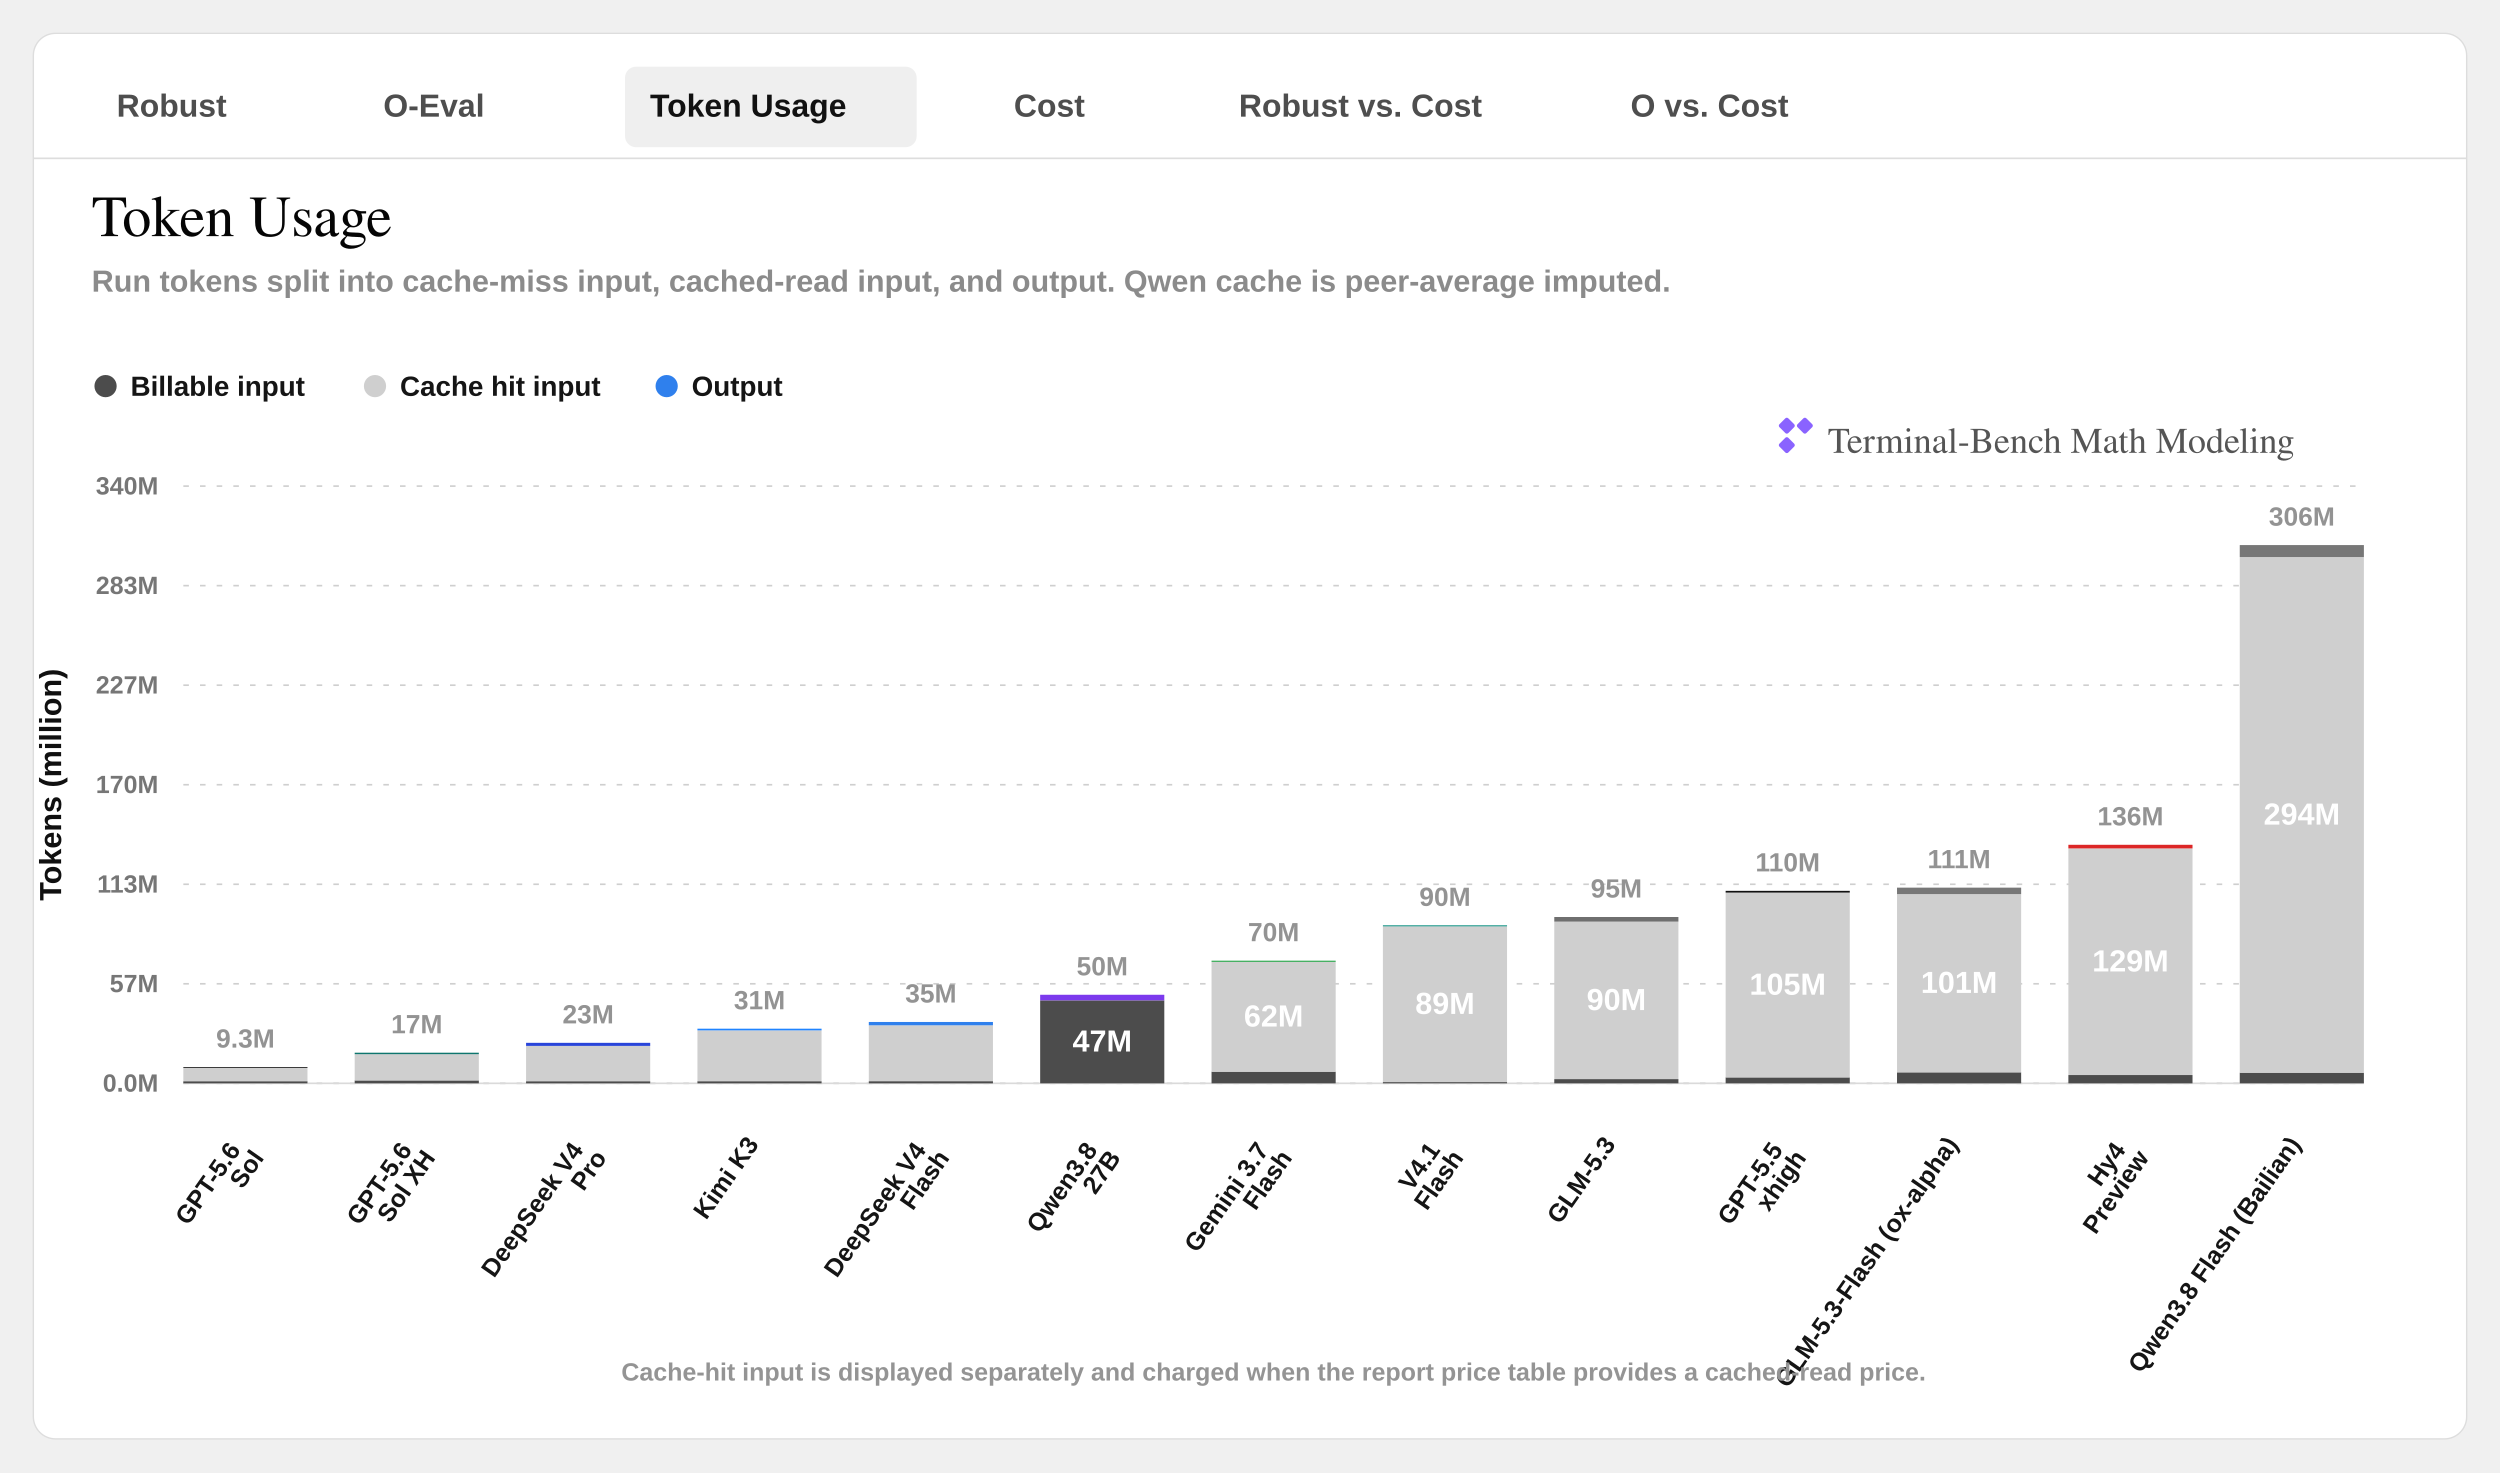
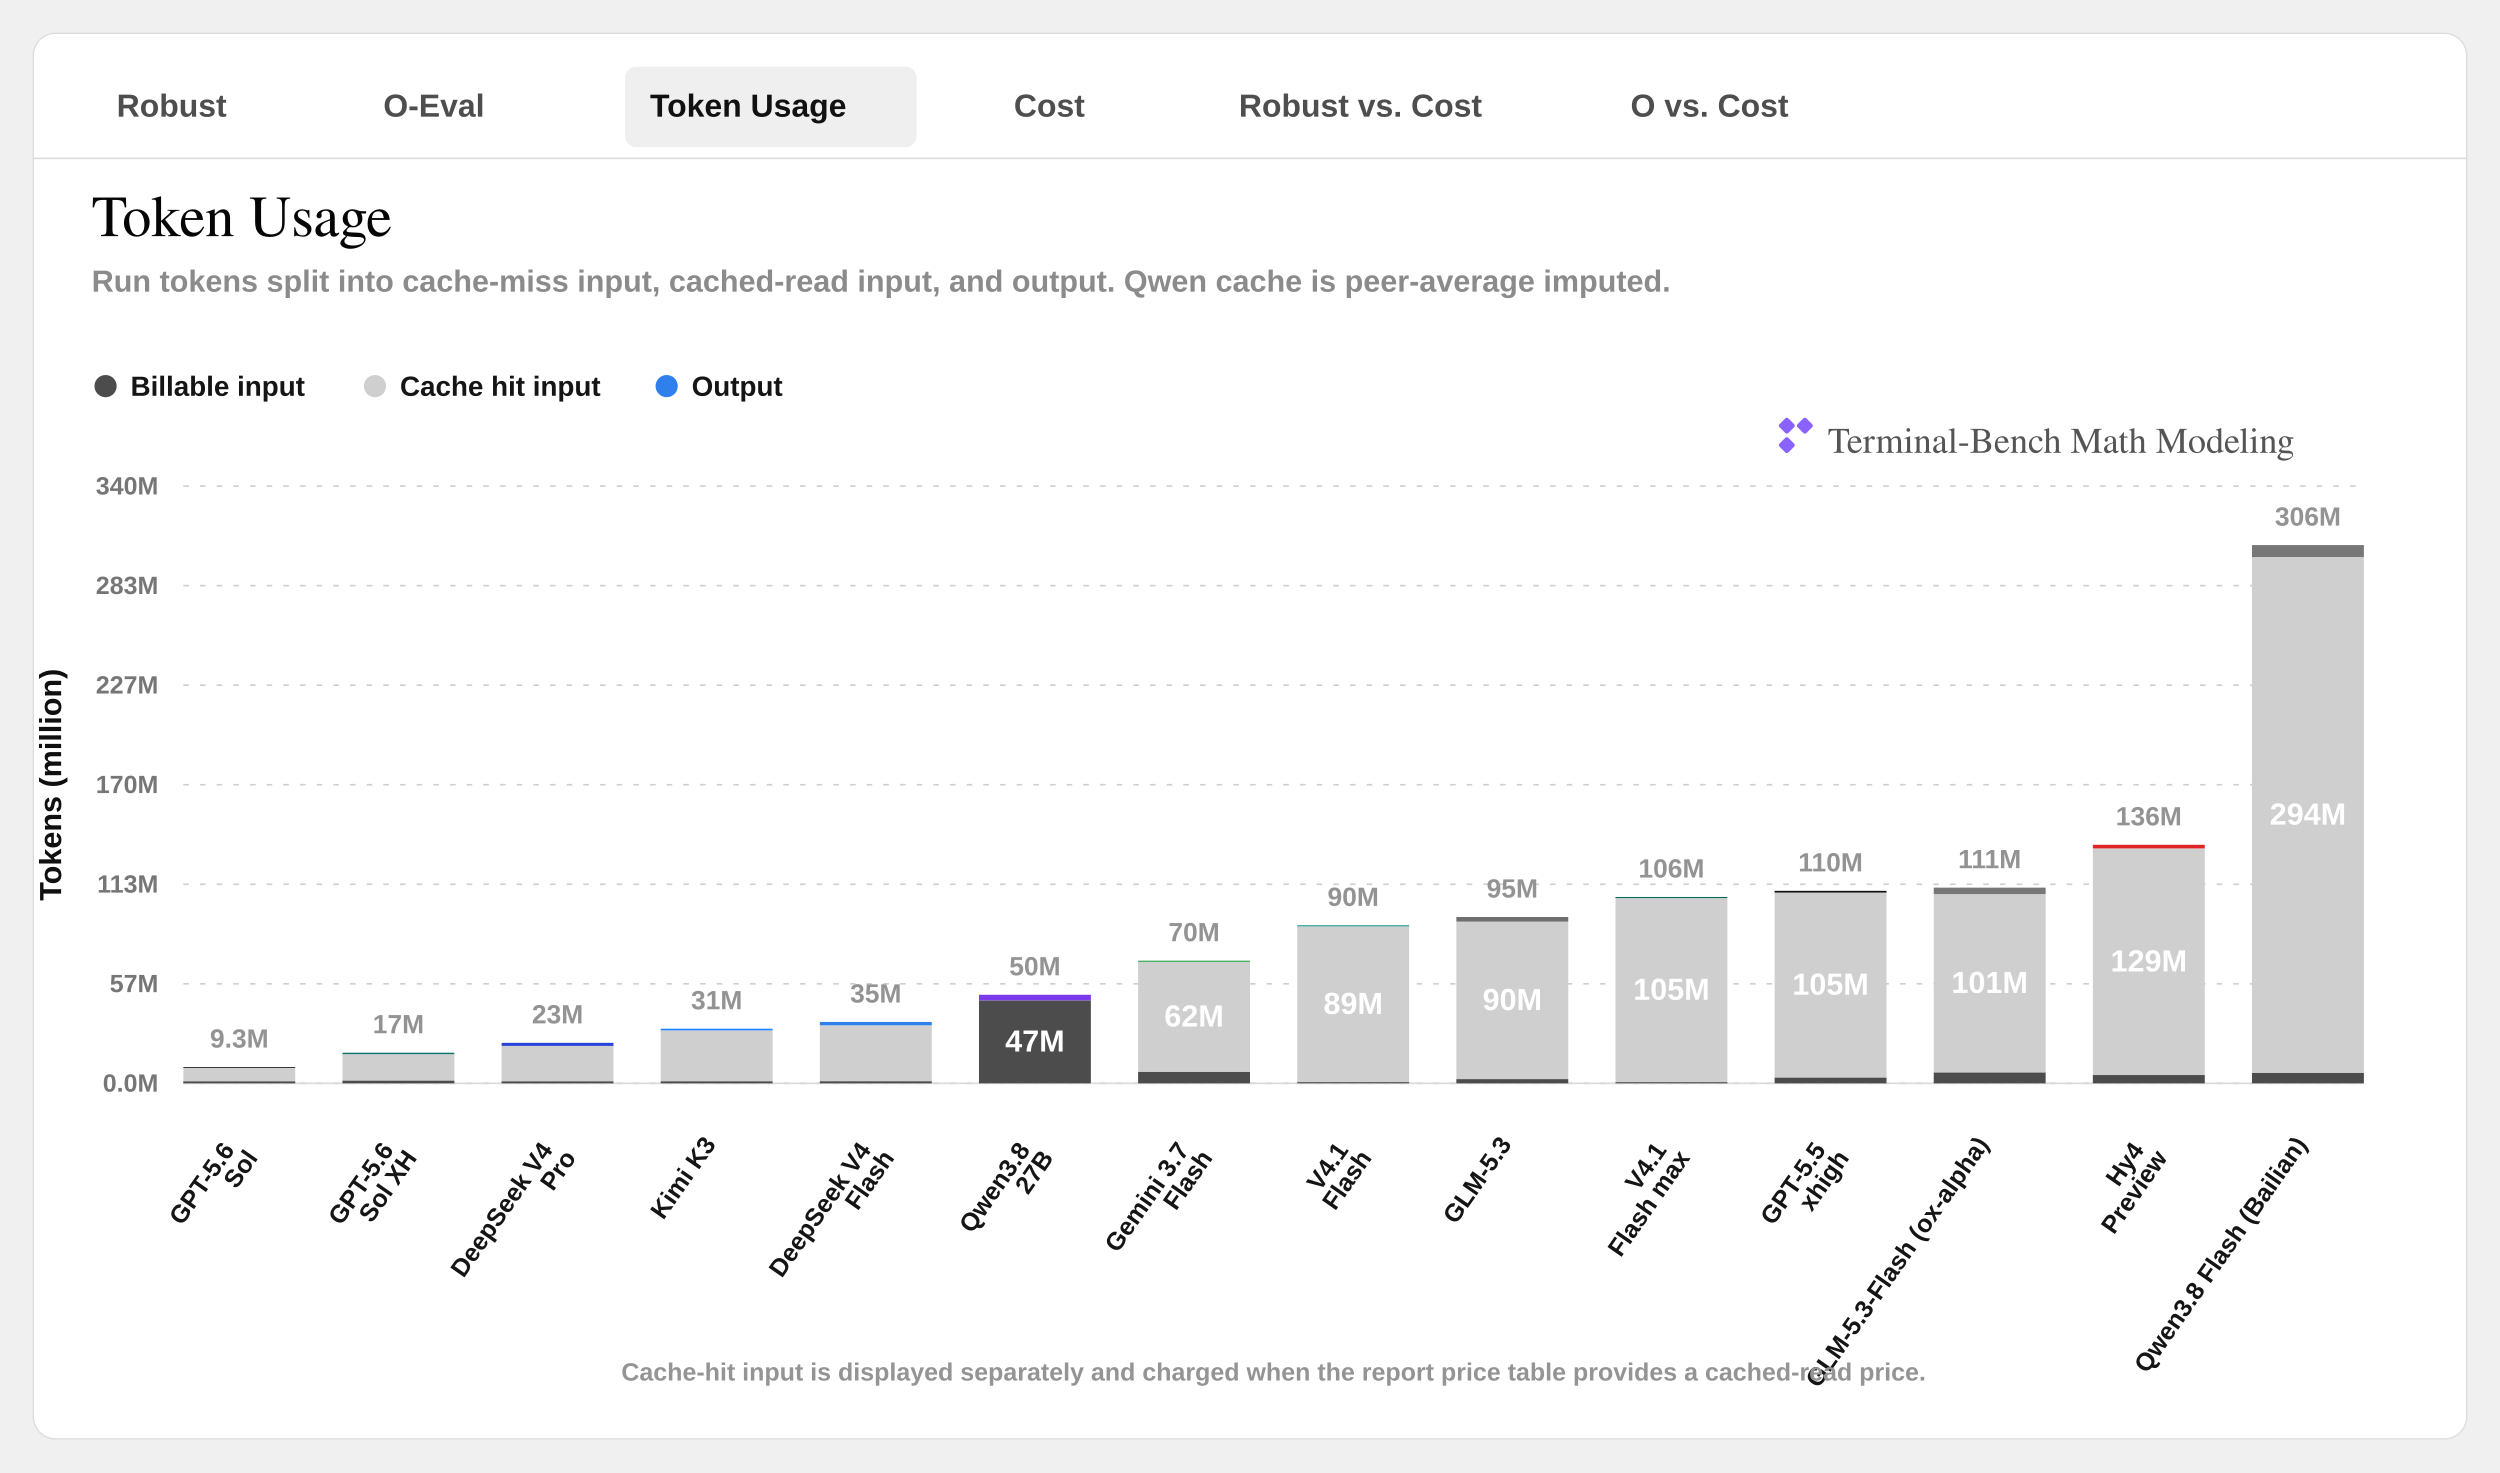
<svg xmlns="http://www.w3.org/2000/svg" width="1800" height="1060" viewBox="0 0 1800 1060" role="img">
  <style>
      .title { font-family: Georgia, Times, serif; font-size: 42px; fill: #050505; }
      .subtitle { font-family: Arial, Helvetica, sans-serif; font-size: 22px; fill: #8b8b8b; font-weight: 650; }
      .tab { font-family: Arial, Helvetica, sans-serif; font-size: 23px; fill: #4e4e4e; font-weight: 760; }
      .tab-active { fill: #111111; }
      .axis { font-family: Arial, Helvetica, sans-serif; font-size: 18px; fill: #767676; font-weight: 600; }
      .axis-title { font-family: Arial, Helvetica, sans-serif; font-size: 22px; fill: #101010; font-weight: 720; }
      .legend { font-family: Arial, Helvetica, sans-serif; font-size: 20px; fill: #151515; font-weight: 680; }
      .x-label { font-family: Arial, Helvetica, sans-serif; font-size: 18px; fill: #151515; font-weight: 650; }
      .bar-label { font-family: Arial, Helvetica, sans-serif; font-size: 22px; fill: #ffffff; font-weight: 800; }
      .top-label { font-family: Arial, Helvetica, sans-serif; font-size: 19px; fill: #939393; font-weight: 750; }
      .small-note { font-family: Arial, Helvetica, sans-serif; font-size: 18px; fill: #949494; font-weight: 650; }
      .point-label { font-family: Arial, Helvetica, sans-serif; font-size: 19px; fill: #4a4a4a; font-weight: 700; }
      .brand { font-family: Georgia, Times, serif; font-size: 26px; fill: #555555; }
    </style>
  <rect x="24.00" y="24.00" width="1752.00" height="1012.00" fill="#ffffff" stroke="#dddddd" rx="16.00" />
  <text x="84.00" y="84.00" text-anchor="start" class="tab">Robust</text>
  <text x="276.00" y="84.00" text-anchor="start" class="tab">O-Eval</text>
  <rect x="450.00" y="48.00" width="210.00" height="58.00" fill="#efefef" rx="8.00" />
  <text x="468.00" y="84.00" text-anchor="start" class="tab tab-active">Token Usage</text>
  <text x="730.00" y="84.00" text-anchor="start" class="tab">Cost</text>
  <text x="892.00" y="84.00" text-anchor="start" class="tab">Robust vs. Cost</text>
  <text x="1174.00" y="84.00" text-anchor="start" class="tab">O vs. Cost</text>
  <line x1="24.00" y1="114.00" x2="1776.00" y2="114.00" stroke="#dddddd" stroke-width="1.20" />
  <text x="66.00" y="170.00" text-anchor="start" class="title">Token Usage</text>
  <text x="66.00" y="210.00" text-anchor="start" class="subtitle">Run tokens split into cache-miss input, cached-read input, and output. Qwen cache is peer-average imputed.</text>
  <circle cx="76.00" cy="278.00" r="8.00" fill="#4c4c4c" />
  <text x="94.00" y="285.00" text-anchor="start" class="legend">Billable input</text>
  <circle cx="270.00" cy="278.00" r="8.00" fill="#cfcfcf" />
  <text x="288.00" y="285.00" text-anchor="start" class="legend">Cache hit input</text>
  <circle cx="480.00" cy="278.00" r="8.00" fill="#2f80ed" />
  <text x="498.00" y="285.00" text-anchor="start" class="legend">Output</text>
  <rect x="1282.00" y="302.00" width="9" height="9" rx="1.5" fill="#8a63ff" transform="rotate(-45 1286.50 306.50)" />
  <rect x="1295.00" y="302.00" width="9" height="9" rx="1.5" fill="#8a63ff" transform="rotate(-45 1299.50 306.50)" />
  <rect x="1282.00" y="316.00" width="9" height="9" rx="1.5" fill="#8a63ff" transform="rotate(-45 1286.50 320.50)" />
  <text x="1316.00" y="326.00" text-anchor="start" class="brand">Terminal-Bench Math Modeling</text>
  <line x1="132.00" y1="780.00" x2="1702.00" y2="780.00" stroke="#cfcfcf" stroke-width="1.20" stroke-dasharray="4 8" />
  <text x="114.00" y="786.00" text-anchor="end" class="axis">0.0M</text>
  <line x1="132.00" y1="708.33" x2="1702.00" y2="708.33" stroke="#cfcfcf" stroke-width="1.20" stroke-dasharray="4 8" />
  <text x="114.00" y="714.33" text-anchor="end" class="axis">57M</text>
  <line x1="132.00" y1="636.67" x2="1702.00" y2="636.67" stroke="#cfcfcf" stroke-width="1.20" stroke-dasharray="4 8" />
  <text x="114.00" y="642.67" text-anchor="end" class="axis">113M</text>
  <line x1="132.00" y1="565.00" x2="1702.00" y2="565.00" stroke="#cfcfcf" stroke-width="1.20" stroke-dasharray="4 8" />
  <text x="114.00" y="571.00" text-anchor="end" class="axis">170M</text>
  <line x1="132.00" y1="493.33" x2="1702.00" y2="493.33" stroke="#cfcfcf" stroke-width="1.20" stroke-dasharray="4 8" />
  <text x="114.00" y="499.33" text-anchor="end" class="axis">227M</text>
  <line x1="132.00" y1="421.67" x2="1702.00" y2="421.67" stroke="#cfcfcf" stroke-width="1.20" stroke-dasharray="4 8" />
  <text x="114.00" y="427.67" text-anchor="end" class="axis">283M</text>
  <line x1="132.00" y1="350.00" x2="1702.00" y2="350.00" stroke="#cfcfcf" stroke-width="1.20" stroke-dasharray="4 8" />
  <text x="114.00" y="356.00" text-anchor="end" class="axis">340M</text>
  <line x1="132.00" y1="780.00" x2="1702.00" y2="780.00" stroke="#dadada" stroke-width="1.20" />
  <text x="44.00" y="565.00" text-anchor="middle" class="axis-title" transform="rotate(-90 44.00 565.00)">Tokens (million)</text>
-   <rect x="132.00" y="778.47" width="89.38" height="1.53" fill="#4c4c4c" />
-   <rect x="132.00" y="768.90" width="89.38" height="9.57" fill="#cfcfcf" />
-   <rect x="132.00" y="768.27" width="89.38" height="0.63" fill="#202020" />
-   <text x="176.69" y="754.27" text-anchor="middle" class="top-label">9.3M</text>
-   <g transform="translate(176.69,824.00) rotate(-55)">
+   <rect x="132.00" y="778.47" width="80.57" height="1.53" fill="#4c4c4c" />
+   <rect x="132.00" y="768.90" width="80.57" height="9.57" fill="#cfcfcf" />
+   <rect x="132.00" y="768.27" width="80.57" height="0.63" fill="#202020" />
+   <text x="172.29" y="754.27" text-anchor="middle" class="top-label">9.3M</text>
+   <g transform="translate(172.29,824.00) rotate(-55)">
    <text class="x-label" text-anchor="end">
      <tspan x="0" dy="0">GPT-5.6</tspan>
      <tspan x="0" dy="17">Sol</tspan>
    </text>
  </g>
-   <rect x="255.38" y="777.89" width="89.38" height="2.11" fill="#4c4c4c" />
-   <rect x="255.38" y="759.01" width="89.38" height="18.88" fill="#cfcfcf" />
-   <rect x="255.38" y="757.95" width="89.38" height="1.06" fill="#0f766e" />
-   <text x="300.08" y="743.95" text-anchor="middle" class="top-label">17M</text>
-   <g transform="translate(300.08,824.00) rotate(-55)">
+   <rect x="246.57" y="777.89" width="80.57" height="2.11" fill="#4c4c4c" />
+   <rect x="246.57" y="759.01" width="80.57" height="18.88" fill="#cfcfcf" />
+   <rect x="246.57" y="757.95" width="80.57" height="1.06" fill="#0f766e" />
+   <text x="286.86" y="743.95" text-anchor="middle" class="top-label">17M</text>
+   <g transform="translate(286.86,824.00) rotate(-55)">
    <text class="x-label" text-anchor="end">
      <tspan x="0" dy="0">GPT-5.6</tspan>
      <tspan x="0" dy="17">Sol XH</tspan>
    </text>
  </g>
-   <rect x="378.77" y="778.47" width="89.38" height="1.53" fill="#4c4c4c" />
-   <rect x="378.77" y="753.05" width="89.38" height="25.42" fill="#cfcfcf" />
-   <rect x="378.77" y="750.84" width="89.38" height="2.21" fill="#2945d9" />
-   <text x="423.46" y="736.84" text-anchor="middle" class="top-label">23M</text>
-   <g transform="translate(423.46,824.00) rotate(-55)">
+   <rect x="361.14" y="778.47" width="80.57" height="1.53" fill="#4c4c4c" />
+   <rect x="361.14" y="753.05" width="80.57" height="25.42" fill="#cfcfcf" />
+   <rect x="361.14" y="750.84" width="80.57" height="2.21" fill="#2945d9" />
+   <text x="401.43" y="736.84" text-anchor="middle" class="top-label">23M</text>
+   <g transform="translate(401.43,824.00) rotate(-55)">
    <text class="x-label" text-anchor="end">
      <tspan x="0" dy="0">DeepSeek V4</tspan>
      <tspan x="0" dy="17">Pro</tspan>
    </text>
  </g>
-   <rect x="502.15" y="778.46" width="89.38" height="1.54" fill="#4c4c4c" />
-   <rect x="502.15" y="741.87" width="89.38" height="36.59" fill="#cfcfcf" />
-   <rect x="502.15" y="740.66" width="89.38" height="1.21" fill="#1f83ff" />
-   <text x="546.85" y="726.66" text-anchor="middle" class="top-label">31M</text>
-   <g transform="translate(546.85,824.00) rotate(-55)">
+   <rect x="475.71" y="778.46" width="80.57" height="1.54" fill="#4c4c4c" />
+   <rect x="475.71" y="741.87" width="80.57" height="36.59" fill="#cfcfcf" />
+   <rect x="475.71" y="740.66" width="80.57" height="1.21" fill="#1f83ff" />
+   <text x="516.00" y="726.66" text-anchor="middle" class="top-label">31M</text>
+   <g transform="translate(516.00,824.00) rotate(-55)">
    <text class="x-label" text-anchor="end">
      <tspan x="0" dy="0">Kimi K3</tspan>
    </text>
  </g>
-   <rect x="625.54" y="778.44" width="89.38" height="1.56" fill="#4c4c4c" />
-   <rect x="625.54" y="738.22" width="89.38" height="40.22" fill="#cfcfcf" />
-   <rect x="625.54" y="735.82" width="89.38" height="2.40" fill="#2f80ed" />
-   <text x="670.23" y="721.82" text-anchor="middle" class="top-label">35M</text>
-   <g transform="translate(670.23,824.00) rotate(-55)">
+   <rect x="590.29" y="778.44" width="80.57" height="1.56" fill="#4c4c4c" />
+   <rect x="590.29" y="738.22" width="80.57" height="40.22" fill="#cfcfcf" />
+   <rect x="590.29" y="735.82" width="80.57" height="2.40" fill="#2f80ed" />
+   <text x="630.57" y="721.82" text-anchor="middle" class="top-label">35M</text>
+   <g transform="translate(630.57,824.00) rotate(-55)">
    <text class="x-label" text-anchor="end">
      <tspan x="0" dy="0">DeepSeek V4</tspan>
      <tspan x="0" dy="17">Flash</tspan>
    </text>
  </g>
-   <rect x="748.92" y="720.25" width="89.38" height="59.75" fill="#4c4c4c" />
-   <text x="793.62" y="757.12" text-anchor="middle" class="bar-label" fill="#ffffff" font-size="19">47M</text>
-   <rect x="748.92" y="720.25" width="89.38" height="0.00" fill="#cfcfcf" />
-   <rect x="748.92" y="716.23" width="89.38" height="4.02" fill="#7c3aed" />
-   <text x="793.62" y="702.23" text-anchor="middle" class="top-label">50M</text>
-   <g transform="translate(793.62,824.00) rotate(-55)">
+   <rect x="704.86" y="720.25" width="80.57" height="59.75" fill="#4c4c4c" />
+   <text x="745.14" y="757.12" text-anchor="middle" class="bar-label" fill="#ffffff" font-size="19">47M</text>
+   <rect x="704.86" y="720.25" width="80.57" height="0.00" fill="#cfcfcf" />
+   <rect x="704.86" y="716.23" width="80.57" height="4.02" fill="#7c3aed" />
+   <text x="745.14" y="702.23" text-anchor="middle" class="top-label">50M</text>
+   <g transform="translate(745.14,824.00) rotate(-55)">
    <text class="x-label" text-anchor="end">
      <tspan x="0" dy="0">Qwen3.8</tspan>
      <tspan x="0" dy="17">27B</tspan>
    </text>
  </g>
-   <rect x="872.31" y="771.61" width="89.38" height="8.39" fill="#4c4c4c" />
-   <rect x="872.31" y="692.57" width="89.38" height="79.04" fill="#cfcfcf" />
-   <text x="917.00" y="739.09" text-anchor="middle" class="bar-label" fill="#ffffff" font-size="19">62M</text>
-   <rect x="872.31" y="691.68" width="89.38" height="0.89" fill="#34a853" />
-   <text x="917.00" y="677.68" text-anchor="middle" class="top-label">70M</text>
-   <g transform="translate(917.00,824.00) rotate(-55)">
+   <rect x="819.43" y="771.61" width="80.57" height="8.39" fill="#4c4c4c" />
+   <rect x="819.43" y="692.57" width="80.57" height="79.04" fill="#cfcfcf" />
+   <text x="859.71" y="739.09" text-anchor="middle" class="bar-label" fill="#ffffff" font-size="19">62M</text>
+   <rect x="819.43" y="691.68" width="80.57" height="0.89" fill="#34a853" />
+   <text x="859.71" y="677.68" text-anchor="middle" class="top-label">70M</text>
+   <g transform="translate(859.71,824.00) rotate(-55)">
    <text class="x-label" text-anchor="end">
      <tspan x="0" dy="0">Gemini 3.7</tspan>
      <tspan x="0" dy="17">Flash</tspan>
    </text>
  </g>
-   <rect x="995.69" y="779.10" width="89.38" height="0.90" fill="#4c4c4c" />
-   <rect x="995.69" y="666.97" width="89.38" height="112.14" fill="#cfcfcf" />
-   <text x="1040.38" y="730.03" text-anchor="middle" class="bar-label" fill="#ffffff" font-size="19">89M</text>
-   <rect x="995.69" y="666.24" width="89.38" height="0.72" fill="#00897b" />
-   <text x="1040.38" y="652.24" text-anchor="middle" class="top-label">90M</text>
-   <g transform="translate(1040.38,824.00) rotate(-55)">
+   <rect x="934.00" y="779.10" width="80.57" height="0.90" fill="#4c4c4c" />
+   <rect x="934.00" y="666.97" width="80.57" height="112.14" fill="#cfcfcf" />
+   <text x="974.29" y="730.03" text-anchor="middle" class="bar-label" fill="#ffffff" font-size="19">89M</text>
+   <rect x="934.00" y="666.24" width="80.57" height="0.72" fill="#00897b" />
+   <text x="974.29" y="652.24" text-anchor="middle" class="top-label">90M</text>
+   <g transform="translate(974.29,824.00) rotate(-55)">
    <text class="x-label" text-anchor="end">
      <tspan x="0" dy="0">V4.1</tspan>
      <tspan x="0" dy="17">Flash</tspan>
    </text>
  </g>
-   <rect x="1119.08" y="776.94" width="89.38" height="3.06" fill="#4c4c4c" />
-   <rect x="1119.08" y="663.58" width="89.38" height="113.37" fill="#cfcfcf" />
-   <text x="1163.77" y="727.26" text-anchor="middle" class="bar-label" fill="#ffffff" font-size="19">90M</text>
-   <rect x="1119.08" y="660.24" width="89.38" height="3.34" fill="#6f6f6f" />
-   <text x="1163.77" y="646.24" text-anchor="middle" class="top-label">95M</text>
-   <g transform="translate(1163.77,824.00) rotate(-55)">
+   <rect x="1048.57" y="776.94" width="80.57" height="3.06" fill="#4c4c4c" />
+   <rect x="1048.57" y="663.58" width="80.57" height="113.37" fill="#cfcfcf" />
+   <text x="1088.86" y="727.26" text-anchor="middle" class="bar-label" fill="#ffffff" font-size="19">90M</text>
+   <rect x="1048.57" y="660.24" width="80.57" height="3.34" fill="#6f6f6f" />
+   <text x="1088.86" y="646.24" text-anchor="middle" class="top-label">95M</text>
+   <g transform="translate(1088.86,824.00) rotate(-55)">
    <text class="x-label" text-anchor="end">
      <tspan x="0" dy="0">GLM-5.3</tspan>
    </text>
  </g>
-   <rect x="1242.46" y="775.72" width="89.38" height="4.28" fill="#4c4c4c" />
-   <rect x="1242.46" y="642.67" width="89.38" height="133.05" fill="#cfcfcf" />
-   <text x="1287.15" y="716.20" text-anchor="middle" class="bar-label" fill="#ffffff" font-size="19">105M</text>
-   <rect x="1242.46" y="641.41" width="89.38" height="1.26" fill="#111111" />
-   <text x="1287.15" y="627.41" text-anchor="middle" class="top-label">110M</text>
-   <g transform="translate(1287.15,824.00) rotate(-55)">
+   <rect x="1163.14" y="779.11" width="80.57" height="0.89" fill="#4c4c4c" />
+   <rect x="1163.14" y="646.60" width="80.57" height="132.52" fill="#cfcfcf" />
+   <text x="1203.43" y="719.86" text-anchor="middle" class="bar-label" fill="#ffffff" font-size="19">105M</text>
+   <rect x="1163.14" y="645.82" width="80.57" height="0.77" fill="#00695c" />
+   <text x="1203.43" y="631.82" text-anchor="middle" class="top-label">106M</text>
+   <g transform="translate(1203.43,824.00) rotate(-55)">
+     <text class="x-label" text-anchor="end">
+       <tspan x="0" dy="0">V4.1</tspan>
+       <tspan x="0" dy="17">Flash max</tspan>
+     </text>
+   </g>
+   <rect x="1277.71" y="775.72" width="80.57" height="4.28" fill="#4c4c4c" />
+   <rect x="1277.71" y="642.67" width="80.57" height="133.05" fill="#cfcfcf" />
+   <text x="1318.00" y="716.20" text-anchor="middle" class="bar-label" fill="#ffffff" font-size="19">105M</text>
+   <rect x="1277.71" y="641.41" width="80.57" height="1.26" fill="#111111" />
+   <text x="1318.00" y="627.41" text-anchor="middle" class="top-label">110M</text>
+   <g transform="translate(1318.00,824.00) rotate(-55)">
    <text class="x-label" text-anchor="end">
      <tspan x="0" dy="0">GPT-5.5</tspan>
      <tspan x="0" dy="17">xhigh</tspan>
    </text>
  </g>
-   <rect x="1365.85" y="772.08" width="89.38" height="7.92" fill="#4c4c4c" />
-   <rect x="1365.85" y="643.76" width="89.38" height="128.33" fill="#cfcfcf" />
-   <text x="1410.54" y="714.92" text-anchor="middle" class="bar-label" fill="#ffffff" font-size="19">101M</text>
-   <rect x="1365.85" y="639.10" width="89.38" height="4.66" fill="#777777" />
-   <text x="1410.54" y="625.10" text-anchor="middle" class="top-label">111M</text>
-   <g transform="translate(1410.54,824.00) rotate(-55)">
+   <rect x="1392.29" y="772.08" width="80.57" height="7.92" fill="#4c4c4c" />
+   <rect x="1392.29" y="643.76" width="80.57" height="128.33" fill="#cfcfcf" />
+   <text x="1432.57" y="714.92" text-anchor="middle" class="bar-label" fill="#ffffff" font-size="19">101M</text>
+   <rect x="1392.29" y="639.10" width="80.57" height="4.66" fill="#777777" />
+   <text x="1432.57" y="625.10" text-anchor="middle" class="top-label">111M</text>
+   <g transform="translate(1432.57,824.00) rotate(-55)">
    <text class="x-label" text-anchor="end">
      <tspan x="0" dy="0">GLM-5.3-Flash (ox-alpha)</tspan>
    </text>
  </g>
-   <rect x="1489.23" y="774.02" width="89.38" height="5.98" fill="#4c4c4c" />
-   <rect x="1489.23" y="610.87" width="89.38" height="163.15" fill="#cfcfcf" />
-   <text x="1533.92" y="699.44" text-anchor="middle" class="bar-label" fill="#ffffff" font-size="19">129M</text>
-   <rect x="1489.23" y="608.25" width="89.38" height="2.62" fill="#dc2626" />
-   <text x="1533.92" y="594.25" text-anchor="middle" class="top-label">136M</text>
-   <g transform="translate(1533.92,824.00) rotate(-55)">
+   <rect x="1506.86" y="774.02" width="80.57" height="5.98" fill="#4c4c4c" />
+   <rect x="1506.86" y="610.87" width="80.57" height="163.15" fill="#cfcfcf" />
+   <text x="1547.14" y="699.44" text-anchor="middle" class="bar-label" fill="#ffffff" font-size="19">129M</text>
+   <rect x="1506.86" y="608.25" width="80.57" height="2.62" fill="#dc2626" />
+   <text x="1547.14" y="594.25" text-anchor="middle" class="top-label">136M</text>
+   <g transform="translate(1547.14,824.00) rotate(-55)">
    <text class="x-label" text-anchor="end">
      <tspan x="0" dy="0">Hy4</tspan>
      <tspan x="0" dy="17">Preview</tspan>
    </text>
  </g>
-   <rect x="1612.62" y="772.34" width="89.38" height="7.66" fill="#4c4c4c" />
-   <rect x="1612.62" y="401.07" width="89.38" height="371.27" fill="#cfcfcf" />
-   <text x="1657.31" y="593.71" text-anchor="middle" class="bar-label" fill="#ffffff" font-size="19">294M</text>
-   <rect x="1612.62" y="392.45" width="89.38" height="8.62" fill="#777777" />
-   <text x="1657.31" y="378.45" text-anchor="middle" class="top-label">306M</text>
-   <g transform="translate(1657.31,824.00) rotate(-55)">
+   <rect x="1621.43" y="772.34" width="80.57" height="7.66" fill="#4c4c4c" />
+   <rect x="1621.43" y="401.07" width="80.57" height="371.27" fill="#cfcfcf" />
+   <text x="1661.71" y="593.71" text-anchor="middle" class="bar-label" fill="#ffffff" font-size="19">294M</text>
+   <rect x="1621.43" y="392.45" width="80.57" height="8.62" fill="#777777" />
+   <text x="1661.71" y="378.45" text-anchor="middle" class="top-label">306M</text>
+   <g transform="translate(1661.71,824.00) rotate(-55)">
    <text class="x-label" text-anchor="end">
      <tspan x="0" dy="0">Qwen3.8 Flash (Bailian)</tspan>
    </text>
  </g>
  <text x="917.00" y="994.00" text-anchor="middle" class="small-note">Cache-hit input is displayed separately and charged when the report price table provides a cached-read price.</text>
</svg>
